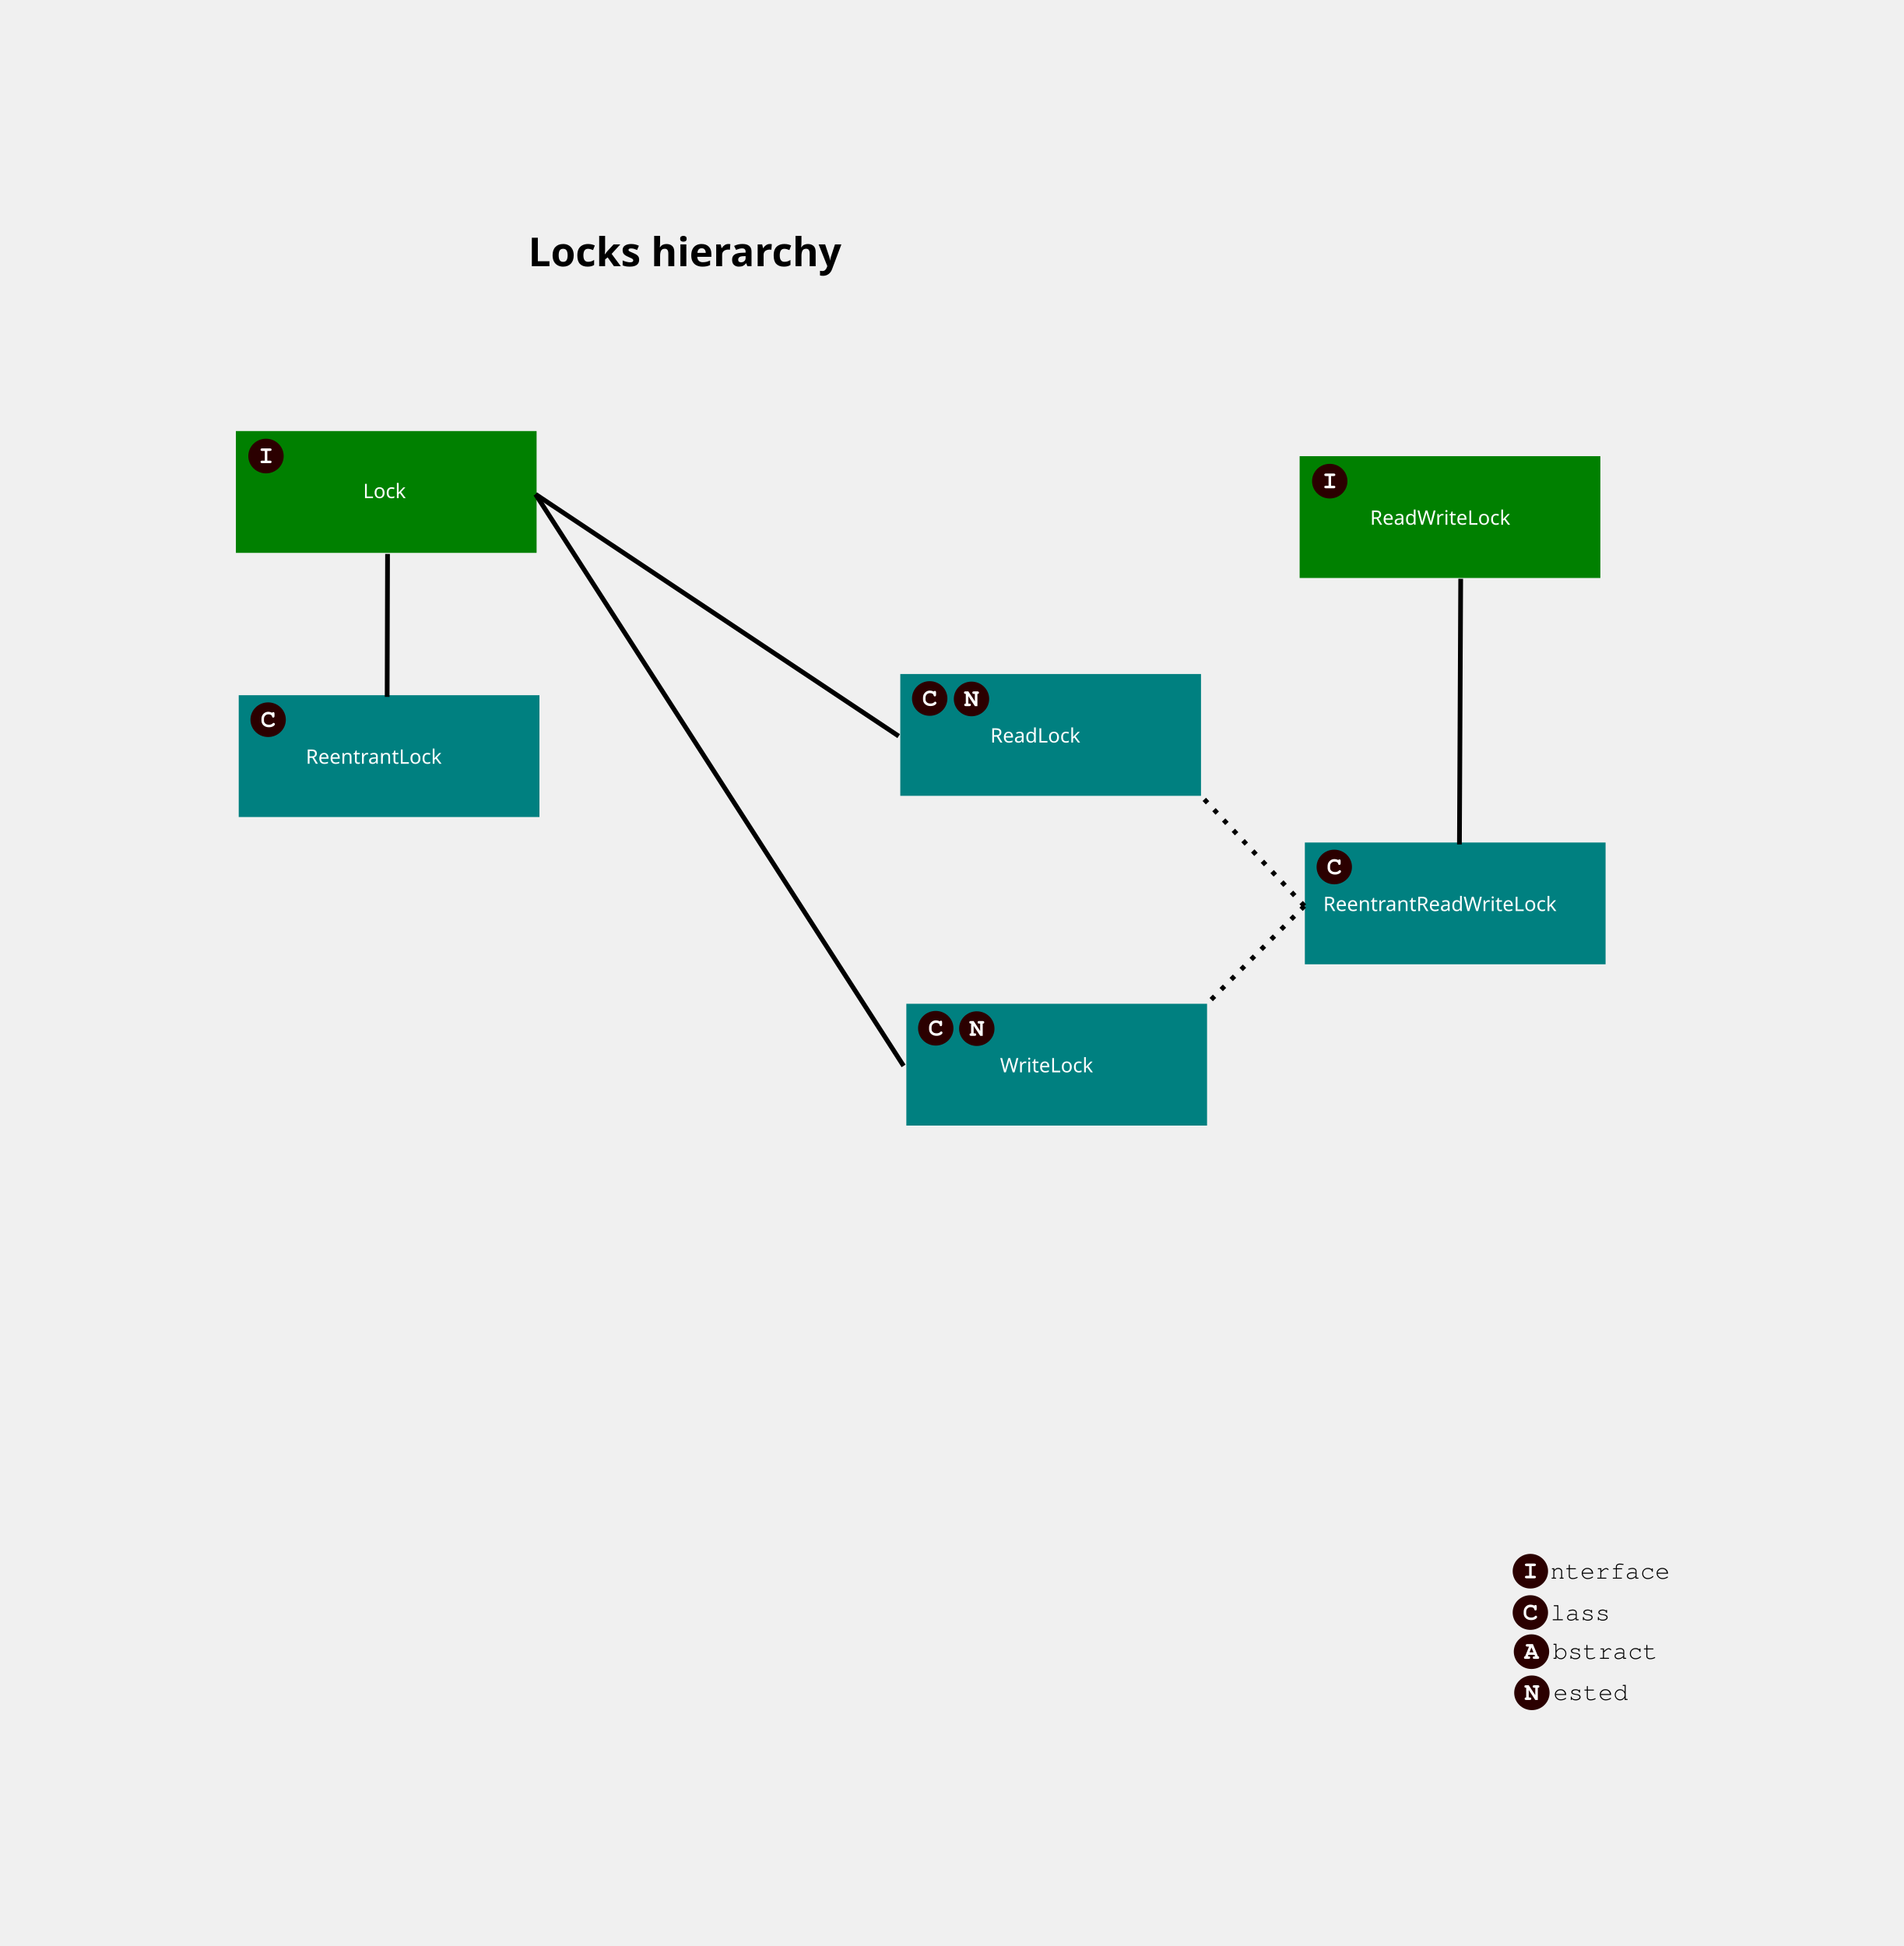
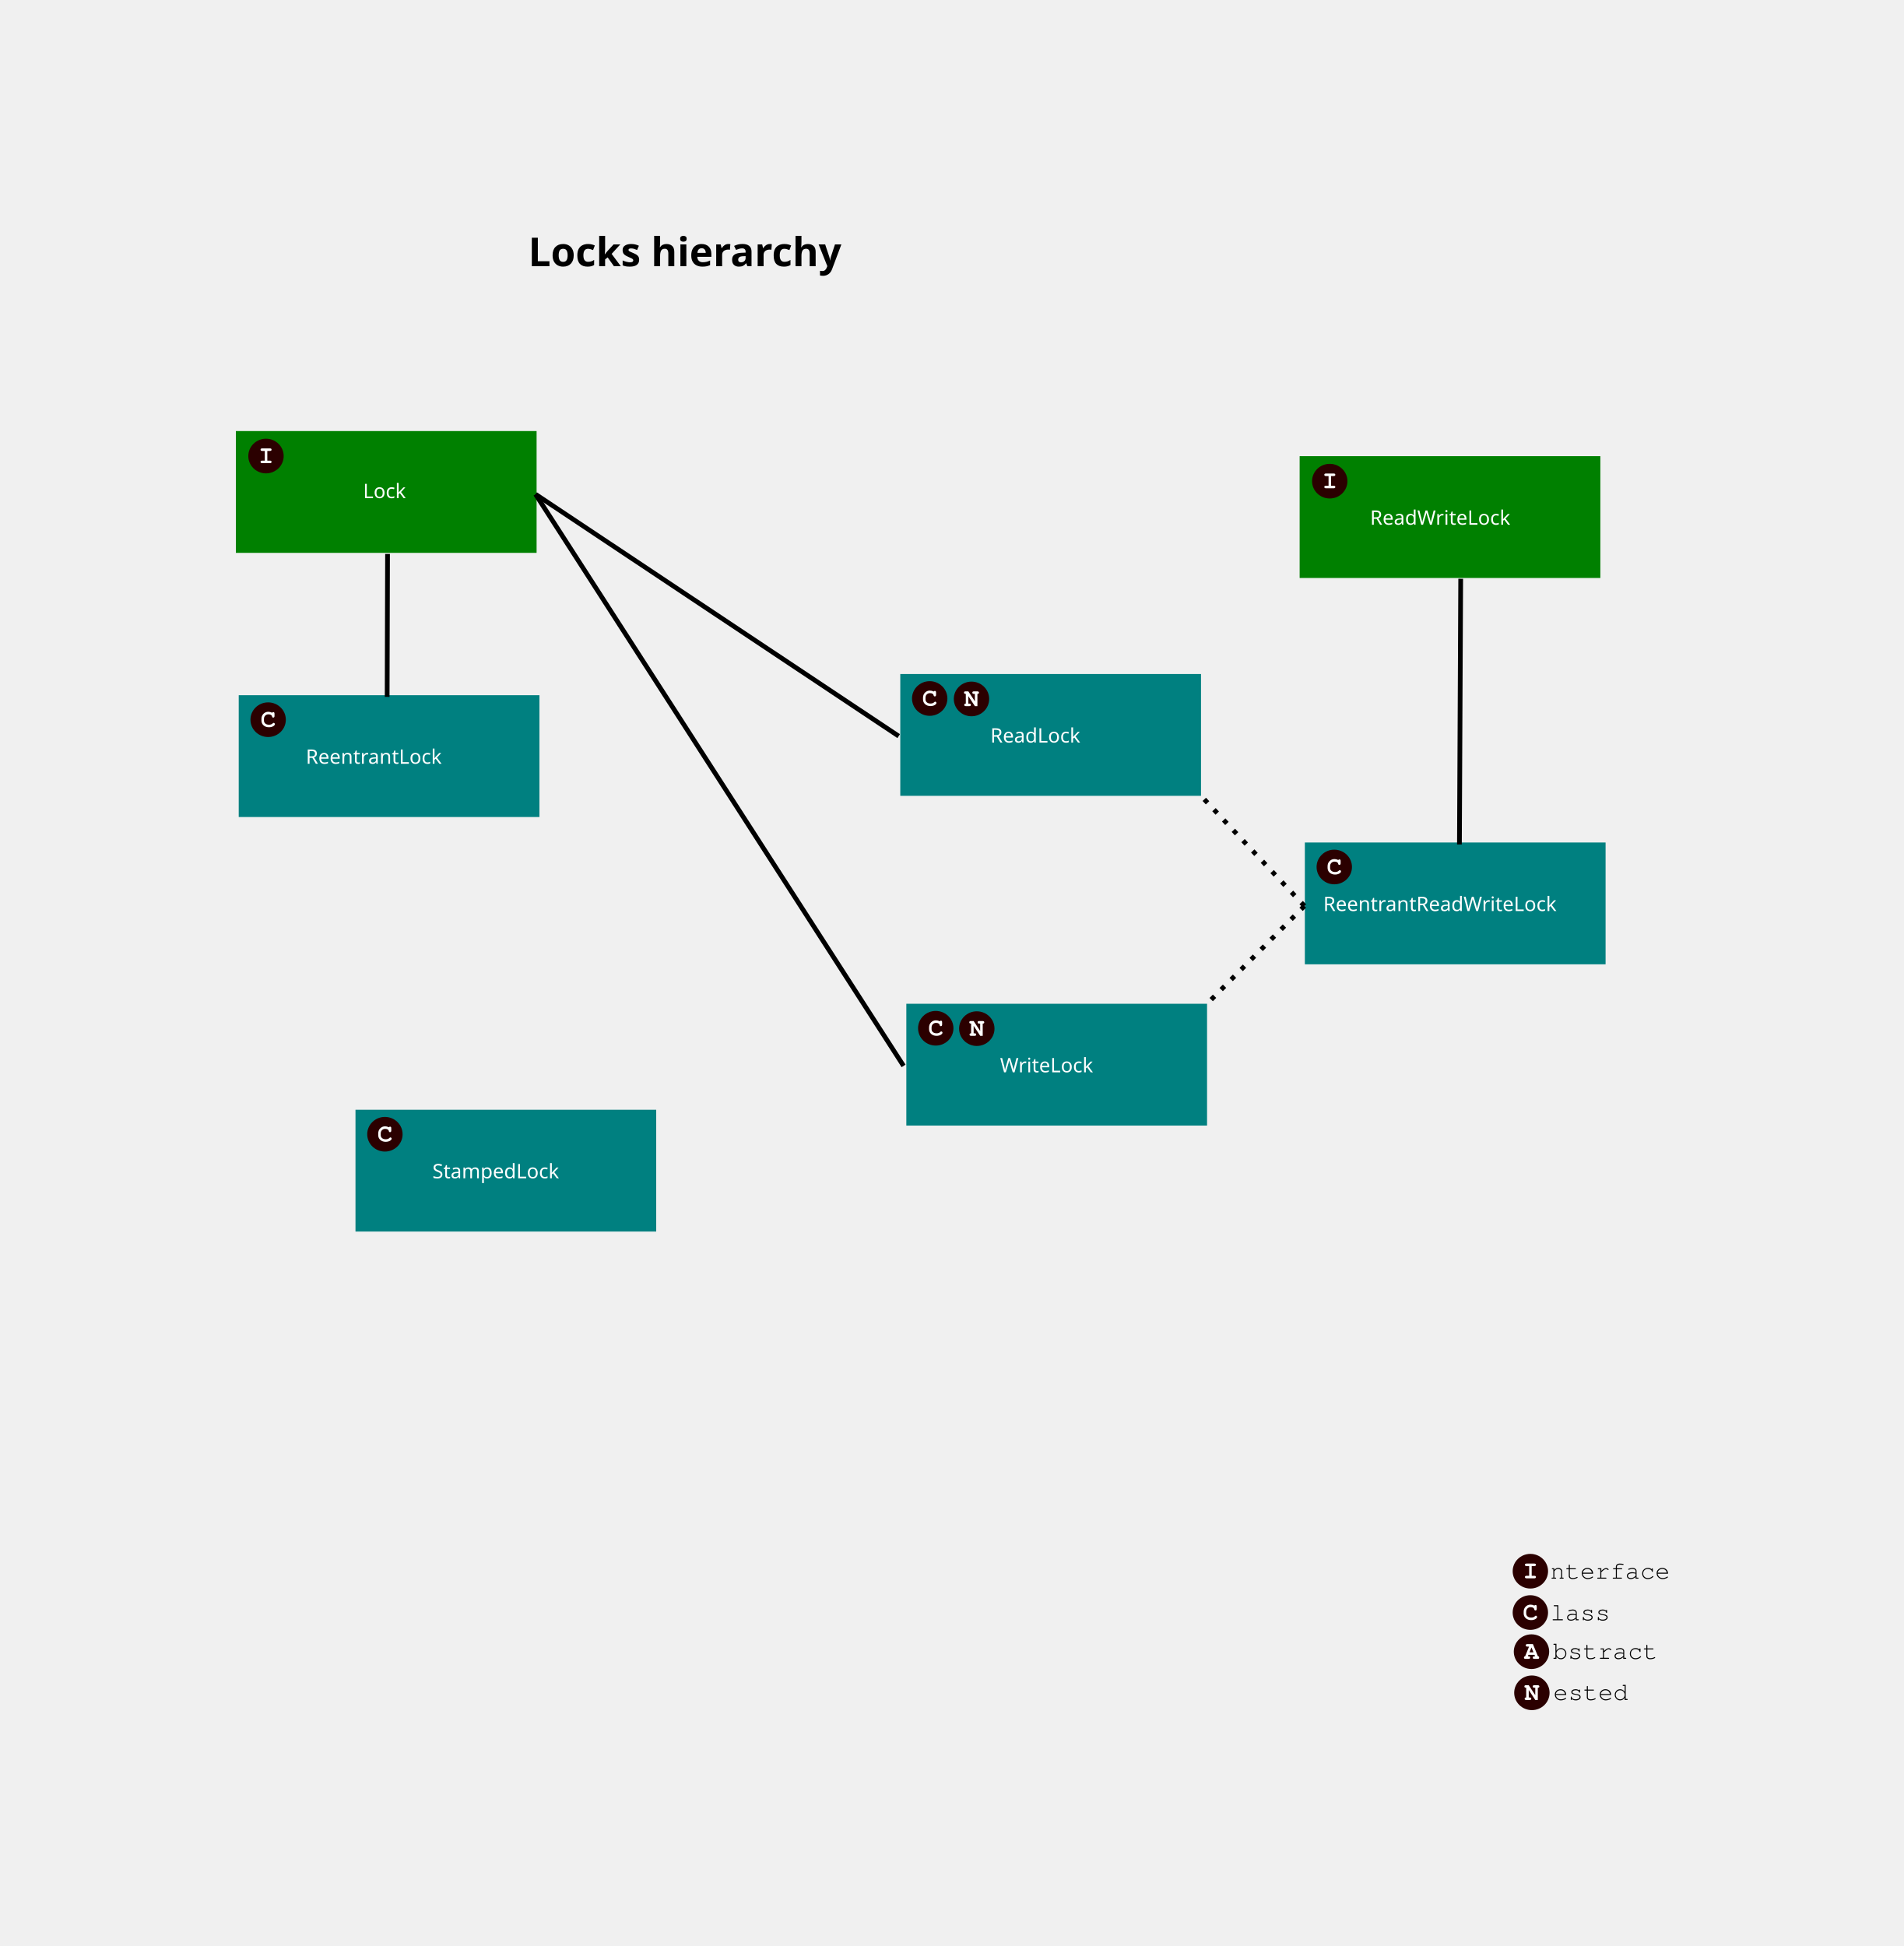
<svg xmlns="http://www.w3.org/2000/svg" width="807.14mm" height="825mm" viewBox="0 0 807.14 825" version="1.1" id="svg22703">
  <defs id="defs22700">
    <rect x="572.116" y="245.907" width="263.793" height="107.146" id="rect52508" />
    <rect x="636.875" y="324.699" width="301.981" height="120.874" id="rect46815" />
  </defs>
  <g id="layer1" style="display:inline" transform="translate(-649.617,-72.31154)">
    <rect style="fill:#008080;fill-opacity:1;stroke-width:0.265" id="rect22795-9-6-7-7-9" width="127.485" height="51.638" x="1033.849" y="497.857" />
    <g id="g14790" transform="translate(-192.798,8.455129)">
      <rect style="fill:#008000;stroke-width:0.265" id="rect22795" width="127.485" height="51.638" x="942.415" y="246.603" />
      <text xml:space="preserve" style="font-style:normal;font-weight:normal;font-size:8.467px;line-height:1.25;font-family:sans-serif;fill:#ffffff;fill-opacity:1;stroke:none;stroke-width:0.265" x="996.332" y="275.03" id="text23693">
        <tspan id="tspan23691" style="font-size:8.467px;fill:#ffffff;stroke-width:0.265" x="996.332" y="275.03">Lock</tspan>
      </text>
      <g id="g39276" transform="matrix(0.7609126,0,0,0.7609126,859.8583,212.8793)">
        <ellipse style="fill:#2b0000;stroke-width:0.265" id="path23917-1" cx="125.273" cy="58.24" rx="9.857" ry="9.652" />
        <text xml:space="preserve" style="font-style:normal;font-weight:normal;font-size:14.111px;line-height:1.25;font-family:sans-serif;fill:#ffffff;fill-opacity:1;stroke:none;stroke-width:0.265" x="121.076" y="62.204" id="text25431-2">
          <tspan id="tspan25429-7" style="font-style:normal;font-variant:normal;font-weight:bold;font-stretch:normal;font-size:14.111px;font-family:FreeMono;-inkscape-font-specification:'FreeMono Bold';fill:#ffffff;stroke-width:0.265" x="121.076" y="62.204">I</tspan>
        </text>
      </g>
    </g>
    <g id="g3930" transform="translate(720.2708,6.972695)">
      <rect style="fill:#008000;stroke-width:0.265" id="rect22795-9" width="127.485" height="51.638" x="480.315" y="258.734" />
      <text xml:space="preserve" style="font-style:normal;font-weight:normal;font-size:8.467px;line-height:1.25;font-family:sans-serif;fill:#ffffff;fill-opacity:1;stroke:none;stroke-width:0.265" x="510.171" y="287.792" id="text23693-2">
        <tspan id="tspan23691-2" style="font-size:8.467px;fill:#ffffff;stroke-width:0.265" x="510.171" y="287.792">ReadWriteLock</tspan>
      </text>
      <g id="g39276-8" transform="matrix(0.7609126,0,0,0.7609126,397.7582,225.0099)">
        <ellipse style="fill:#2b0000;stroke-width:0.265" id="path23917-1-9" cx="125.273" cy="58.24" rx="9.857" ry="9.652" />
        <text xml:space="preserve" style="font-style:normal;font-weight:normal;font-size:14.111px;line-height:1.25;font-family:sans-serif;fill:#ffffff;fill-opacity:1;stroke:none;stroke-width:0.265" x="121.076" y="62.204" id="text25431-2-7">
          <tspan id="tspan25429-7-3" style="font-style:normal;font-variant:normal;font-weight:bold;font-stretch:normal;font-size:14.111px;font-family:FreeMono;-inkscape-font-specification:'FreeMono Bold';fill:#ffffff;stroke-width:0.265" x="121.076" y="62.204">I</tspan>
        </text>
      </g>
    </g>
    <text xml:space="preserve" transform="matrix(0.2645833,0,0,0.2645833,-1.058333,0)" id="text46813" style="font-style:normal;font-weight:normal;font-size:40px;line-height:1.25;font-family:sans-serif;white-space:pre;shape-inside:url(#rect46815);fill:#000000;fill-opacity:1;stroke:none" />
    <text xml:space="preserve" transform="matrix(0.2645833,0,0,0.2645833,-1.058333,0)" id="text52506" style="font-style:normal;font-weight:normal;font-size:40px;line-height:1.25;font-family:sans-serif;white-space:pre;shape-inside:url(#rect52508);fill:#000000;fill-opacity:1;stroke:none" />
    <g id="g4385" transform="translate(-192.798,8.455129)">
      <rect style="fill:#008080;fill-opacity:1;stroke-width:0.265" id="rect22795-9-6-7" width="127.485" height="51.638" x="943.62" y="358.59" />
      <text xml:space="preserve" style="font-style:normal;font-weight:normal;font-size:8.467px;line-height:1.25;font-family:sans-serif;fill:#ffffff;fill-opacity:1;stroke:none;stroke-width:0.265" x="1008.57" y="387.649" id="text23693-2-3-5">
        <tspan style="font-size:8.467px;text-align:center;text-anchor:middle;fill:#ffffff;stroke-width:0.265" x="1008.57" y="387.649" id="tspan57503-5">ReentrantLock</tspan>
      </text>
      <ellipse style="fill:#2b0000;stroke-width:0.201" id="path23917-4-7" cx="956.09" cy="368.971" rx="7.5" ry="7.344" />
      <text xml:space="preserve" style="font-style:normal;font-weight:normal;font-size:10.737px;line-height:1.25;font-family:sans-serif;fill:#ffffff;fill-opacity:1;stroke:none;stroke-width:0.201" x="952.897" y="372.021" id="text25431-7-0">
        <tspan id="tspan25429-6-9" style="font-style:normal;font-variant:normal;font-weight:bold;font-stretch:normal;font-size:10.737px;font-family:FreeMono;-inkscape-font-specification:'FreeMono Bold';fill:#ffffff;stroke-width:0.201" x="952.897" y="372.021">C</tspan>
      </text>
    </g>
    <g id="g6826" transform="translate(218.2172,-38.69171)">
      <rect style="fill:#008080;fill-opacity:1;stroke-width:0.265" id="rect22795-9-6-7-7" width="127.485" height="51.638" x="984.581" y="468.18" />
      <text xml:space="preserve" style="font-style:normal;font-weight:normal;font-size:8.467px;line-height:1.25;font-family:sans-serif;fill:#ffffff;fill-opacity:1;stroke:none;stroke-width:0.265" x="1049.531" y="497.238" id="text23693-2-3-5-5">
        <tspan style="font-size:8.467px;text-align:center;text-anchor:middle;fill:#ffffff;stroke-width:0.265" x="1049.531" y="497.238" id="tspan57503-5-3">ReentrantReadWriteLock</tspan>
      </text>
      <ellipse style="fill:#2b0000;stroke-width:0.201" id="path23917-4-7-5" cx="997.051" cy="478.561" rx="7.5" ry="7.344" />
      <text xml:space="preserve" style="font-style:normal;font-weight:normal;font-size:10.737px;line-height:1.25;font-family:sans-serif;fill:#ffffff;fill-opacity:1;stroke:none;stroke-width:0.201" x="993.857" y="481.611" id="text25431-7-0-6">
        <tspan id="tspan25429-6-9-2" style="font-style:normal;font-variant:normal;font-weight:bold;font-stretch:normal;font-size:10.737px;font-family:FreeMono;-inkscape-font-specification:'FreeMono Bold';fill:#ffffff;stroke-width:0.201" x="993.857" y="481.611">C</tspan>
      </text>
    </g>
    <g id="g6826-6" transform="translate(46.70051,-110.1206)" style="display:inline">
      <rect style="fill:#008080;fill-opacity:1;stroke-width:0.265" id="rect22795-9-6-7-7-0" width="127.485" height="51.638" x="984.581" y="468.18" />
      <text xml:space="preserve" style="font-style:normal;font-weight:normal;font-size:8.467px;line-height:1.25;font-family:sans-serif;fill:#ffffff;fill-opacity:1;stroke:none;stroke-width:0.265" x="1049.531" y="497.238" id="text23693-2-3-5-5-6">
        <tspan style="font-size:8.467px;text-align:center;text-anchor:middle;fill:#ffffff;stroke-width:0.265" x="1049.531" y="497.238" id="tspan57503-5-3-2">ReadLock</tspan>
      </text>
      <ellipse style="fill:#2b0000;stroke-width:0.201" id="path23917-4-7-5-6" cx="997.051" cy="478.561" rx="7.5" ry="7.344" />
      <text xml:space="preserve" style="font-style:normal;font-weight:normal;font-size:10.737px;line-height:1.25;font-family:sans-serif;fill:#ffffff;fill-opacity:1;stroke:none;stroke-width:0.201" x="993.857" y="481.611" id="text25431-7-0-6-1">
        <tspan id="tspan25429-6-9-2-8" style="font-style:normal;font-variant:normal;font-weight:bold;font-stretch:normal;font-size:10.737px;font-family:FreeMono;-inkscape-font-specification:'FreeMono Bold';fill:#ffffff;stroke-width:0.201" x="993.857" y="481.611">C</tspan>
      </text>
    </g>
    <path style="fill:none;stroke:#000000;stroke-width:2;stroke-linecap:butt;stroke-linejoin:miter;stroke-miterlimit:4;stroke-dasharray:none;stroke-opacity:1" d="m 813.745,367.759 0.168,-60.591" id="path10900" />
    <g id="g57345-9-5" transform="translate(957.0079,312.5305)" style="display:inline">
      <ellipse style="fill:#2b0000;stroke-width:0.201" id="path23917-3-1-9" cx="104.463" cy="56.097" rx="7.5" ry="7.344" />
      <text xml:space="preserve" style="font-style:normal;font-weight:normal;font-size:10.737px;line-height:1.25;font-family:sans-serif;fill:#ffffff;fill-opacity:1;stroke:none;stroke-width:0.201" x="101.269" y="59.147" id="text25431-6-2-2">
        <tspan id="tspan25429-1-7-2" style="font-style:normal;font-variant:normal;font-weight:bold;font-stretch:normal;font-size:10.737px;font-family:FreeMono;-inkscape-font-specification:'FreeMono Bold';fill:#ffffff;stroke-width:0.201" x="101.269" y="59.147">N</tspan>
      </text>
    </g>
    <g id="g57345-9-8" transform="translate(959.2569,452.3015)" style="display:inline">
      <ellipse style="fill:#2b0000;stroke-width:0.201" id="path23917-3-1-97" cx="104.463" cy="56.097" rx="7.5" ry="7.344" />
      <text xml:space="preserve" style="font-style:normal;font-weight:normal;font-size:10.737px;line-height:1.25;font-family:sans-serif;fill:#ffffff;fill-opacity:1;stroke:none;stroke-width:0.201" x="101.269" y="59.147" id="text25431-6-2-3">
        <tspan id="tspan25429-1-7-6" style="font-style:normal;font-variant:normal;font-weight:bold;font-stretch:normal;font-size:10.737px;font-family:FreeMono;-inkscape-font-specification:'FreeMono Bold';fill:#ffffff;stroke-width:0.201" x="101.269" y="59.147">N</tspan>
      </text>
    </g>
    <g id="g21967">
      <g id="g39271" transform="matrix(0.7609126,0,0,0.7609126,1235.929,711.8677)">
        <ellipse style="fill:#2b0000;stroke-width:0.265" id="path23917" cx="82.094" cy="57.925" rx="9.857" ry="9.652" />
        <text xml:space="preserve" style="font-style:normal;font-weight:normal;font-size:14.111px;line-height:1.25;font-family:sans-serif;fill:#ffffff;fill-opacity:1;stroke:none;stroke-width:0.265" x="77.897" y="61.933" id="text25431">
          <tspan id="tspan25429" style="font-style:normal;font-variant:normal;font-weight:bold;font-stretch:normal;font-size:14.111px;font-family:FreeMono;-inkscape-font-specification:'FreeMono Bold';fill:#ffffff;stroke-width:0.265" x="77.897" y="61.933">C</tspan>
        </text>
      </g>
      <g id="g57345" transform="translate(1194.411,716.4289)">
        <ellipse style="fill:#2b0000;stroke-width:0.201" id="path23917-3" cx="104.463" cy="56.097" rx="7.5" ry="7.344" />
        <text xml:space="preserve" style="font-style:normal;font-weight:normal;font-size:10.737px;line-height:1.25;font-family:sans-serif;fill:#ffffff;fill-opacity:1;stroke:none;stroke-width:0.201" x="101.269" y="59.147" id="text25431-6">
          <tspan id="tspan25429-1" style="font-style:normal;font-variant:normal;font-weight:bold;font-stretch:normal;font-size:10.737px;font-family:FreeMono;-inkscape-font-specification:'FreeMono Bold';fill:#ffffff;stroke-width:0.201" x="101.269" y="59.147">A</tspan>
        </text>
      </g>
      <g id="g39276-8-0" transform="matrix(0.7609126,0,0,0.7609126,1203.078,694.1044)">
        <ellipse style="fill:#2b0000;stroke-width:0.265" id="path23917-1-9-6" cx="125.273" cy="58.24" rx="9.857" ry="9.652" />
        <text xml:space="preserve" style="font-style:normal;font-weight:normal;font-size:14.111px;line-height:1.25;font-family:sans-serif;fill:#ffffff;fill-opacity:1;stroke:none;stroke-width:0.265" x="121.076" y="62.204" id="text25431-2-7-1">
          <tspan id="tspan25429-7-3-5" style="font-style:normal;font-variant:normal;font-weight:bold;font-stretch:normal;font-size:14.111px;font-family:FreeMono;-inkscape-font-specification:'FreeMono Bold';fill:#ffffff;stroke-width:0.265" x="121.076" y="62.204">I</tspan>
        </text>
      </g>
      <text xml:space="preserve" style="font-style:normal;font-weight:normal;font-size:10.584px;line-height:1.25;font-family:sans-serif;fill:#000000;fill-opacity:1;stroke:none;stroke-width:0.265" x="1306.84" y="741.564" id="text12689" transform="scale(0.999973,1.000027)">
        <tspan id="tspan12687" style="font-style:normal;font-variant:normal;font-weight:normal;font-stretch:normal;font-family:FreeMono;-inkscape-font-specification:FreeMono;stroke-width:0.265" x="1306.84" y="741.564" dx="0" dy="0" rotate="0 0 0 0 0 0 0 0 0">nterface</tspan>
      </text>
      <text xml:space="preserve" style="font-style:normal;font-weight:normal;font-size:10.584px;line-height:1.25;font-family:sans-serif;display:inline;fill:#000000;fill-opacity:1;stroke:none;stroke-width:0.265" x="1306.893" y="759.204" id="text12689-6" transform="scale(0.999973,1.000027)">
        <tspan id="tspan12687-1" style="font-style:normal;font-variant:normal;font-weight:normal;font-stretch:normal;font-family:FreeMono;-inkscape-font-specification:FreeMono;stroke-width:0.265" x="1306.893" y="759.204" rotate="0 0 0 0 0">lass</tspan>
      </text>
      <text xml:space="preserve" style="font-style:normal;font-weight:normal;font-size:10.584px;line-height:1.25;font-family:sans-serif;display:inline;fill:#000000;fill-opacity:1;stroke:none;stroke-width:0.265" x="1307.966" y="775.546" id="text12689-2" transform="scale(0.999973,1.000027)">
        <tspan id="tspan12687-9" style="font-style:normal;font-variant:normal;font-weight:normal;font-stretch:normal;font-family:FreeMono;-inkscape-font-specification:FreeMono;stroke-width:0.265" x="1307.966" y="775.546" rotate="0 0 0 0 0 0 0 0">bstract</tspan>
      </text>
      <g id="g57345-9" transform="translate(1194.581,733.8704)" style="display:inline">
        <ellipse style="fill:#2b0000;stroke-width:0.201" id="path23917-3-1" cx="104.463" cy="56.097" rx="7.5" ry="7.344" />
        <text xml:space="preserve" style="font-style:normal;font-weight:normal;font-size:10.737px;line-height:1.25;font-family:sans-serif;fill:#ffffff;fill-opacity:1;stroke:none;stroke-width:0.201" x="101.269" y="59.147" id="text25431-6-2">
          <tspan id="tspan25429-1-7" style="font-style:normal;font-variant:normal;font-weight:bold;font-stretch:normal;font-size:10.737px;font-family:FreeMono;-inkscape-font-specification:'FreeMono Bold';fill:#ffffff;stroke-width:0.201" x="101.269" y="59.147">N</tspan>
        </text>
      </g>
      <text xml:space="preserve" style="font-style:normal;font-weight:normal;font-size:10.584px;line-height:1.25;font-family:sans-serif;display:inline;fill:#000000;fill-opacity:1;stroke:none;stroke-width:0.265" x="1308.134" y="792.988" id="text12689-2-0" transform="scale(0.999973,1.000027)">
        <tspan id="tspan12687-9-9" style="font-style:normal;font-variant:normal;font-weight:normal;font-stretch:normal;font-family:FreeMono;-inkscape-font-specification:FreeMono;stroke-width:0.265" x="1308.134" y="792.988" rotate="0 0 0 0 0 0">ested</tspan>
      </text>
    </g>
    <text xml:space="preserve" style="font-style:normal;font-weight:normal;font-size:16.933px;line-height:1.25;font-family:sans-serif;fill:#000000;fill-opacity:1;stroke:none;stroke-width:0.265" x="873.55" y="185.177" id="text27419">
      <tspan id="tspan27417" style="font-style:normal;font-variant:normal;font-weight:bold;font-stretch:normal;font-size:16.933px;font-family:sans-serif;-inkscape-font-specification:'sans-serif Bold';stroke-width:0.265" x="873.55" y="185.177">Locks hierarchy</tspan>
    </text>
    <path style="fill:none;stroke:#000000;stroke-width:2;stroke-linecap:butt;stroke-linejoin:miter;stroke-miterlimit:4;stroke-dasharray:none;stroke-opacity:1" d="m 1268.327,430.322 0.538,-112.634" id="path6861" />
    <text xml:space="preserve" style="font-style:normal;font-weight:normal;font-size:8.467px;line-height:1.25;font-family:sans-serif;fill:#ffffff;fill-opacity:1;stroke:none;stroke-width:0.265" x="1098.798" y="526.916" id="text23693-2-3-5-5-2">
      <tspan style="font-size:8.467px;text-align:center;text-anchor:middle;fill:#ffffff;stroke-width:0.265" x="1098.798" y="526.916" id="tspan57503-5-3-0">WriteLock</tspan>
    </text>
    <ellipse style="fill:#2b0000;stroke-width:0.201" id="path23917-4-7-5-2" cx="1046.319" cy="508.238" rx="7.5" ry="7.344" />
    <text xml:space="preserve" style="font-style:normal;font-weight:normal;font-size:10.737px;line-height:1.25;font-family:sans-serif;fill:#ffffff;fill-opacity:1;stroke:none;stroke-width:0.201" x="1043.125" y="511.288" id="text25431-7-0-6-3">
      <tspan id="tspan25429-6-9-2-7" style="font-style:normal;font-variant:normal;font-weight:bold;font-stretch:normal;font-size:10.737px;font-family:FreeMono;-inkscape-font-specification:'FreeMono Bold';fill:#ffffff;stroke-width:0.201" x="1043.125" y="511.288">C</tspan>
    </text>
    <path style="fill:none;stroke:#000000;stroke-width:2;stroke-linecap:butt;stroke-linejoin:miter;stroke-miterlimit:4;stroke-dasharray:2, 4;stroke-dashoffset:0;stroke-opacity:1" d="M 1202.606,456.401 1158.766,409.697" id="path16724" />
    <path style="fill:none;stroke:#000000;stroke-width:2;stroke-linecap:butt;stroke-linejoin:miter;stroke-miterlimit:4;stroke-dasharray:2, 4;stroke-dashoffset:0;stroke-opacity:1" d="m 1202.606,456.401 -41.273,41.456" id="path16872" />
    <path style="fill:none;stroke:#000000;stroke-width:2;stroke-linecap:butt;stroke-linejoin:miter;stroke-miterlimit:4;stroke-dasharray:none;stroke-opacity:1" d="M 1030.61,384.391 876.661,281.855" id="path21393" />
    <path style="fill:none;stroke:#000000;stroke-width:2;stroke-linecap:butt;stroke-linejoin:miter;stroke-miterlimit:4;stroke-dasharray:none;stroke-opacity:1" d="M 1032.678,524.2 876.661,281.855" id="path21428" />
+     <rect style="fill:#008080;fill-opacity:1;stroke-width:0.265" id="rect22795-9-6-7-6" width="127.485" height="51.638" x="800.323" y="542.786" />
+     <text xml:space="preserve" style="font-style:normal;font-weight:normal;font-size:8.467px;line-height:1.25;font-family:sans-serif;fill:#ffffff;fill-opacity:1;stroke:none;stroke-width:0.265" x="865.273" y="571.845" id="text23693-2-3-5-7">
+       <tspan style="font-size:8.467px;text-align:center;text-anchor:middle;fill:#ffffff;stroke-width:0.265" x="865.273" y="571.845" id="tspan57503-5-5">StampedLock</tspan>
+     </text>
+     <ellipse style="fill:#2b0000;stroke-width:0.201" id="path23917-4-7-3" cx="812.793" cy="553.168" rx="7.5" ry="7.344" />
+     <text xml:space="preserve" style="font-style:normal;font-weight:normal;font-size:10.737px;line-height:1.25;font-family:sans-serif;fill:#ffffff;fill-opacity:1;stroke:none;stroke-width:0.201" x="809.6" y="556.217" id="text25431-7-0-5">
+       <tspan id="tspan25429-6-9-6" style="font-style:normal;font-variant:normal;font-weight:bold;font-stretch:normal;font-size:10.737px;font-family:FreeMono;-inkscape-font-specification:'FreeMono Bold';fill:#ffffff;stroke-width:0.201" x="809.6" y="556.217">C</tspan>
+     </text>
  </g>
</svg>
